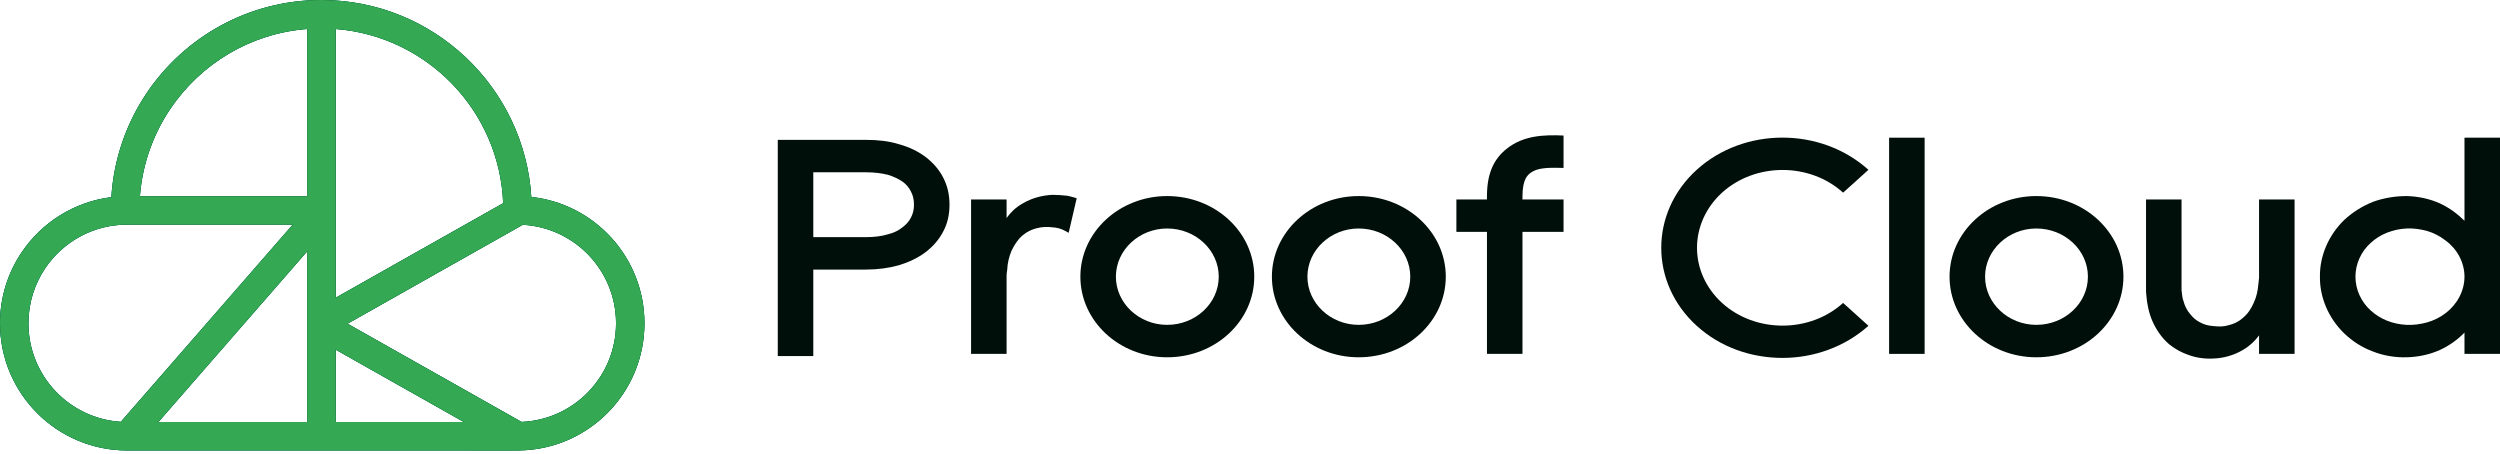
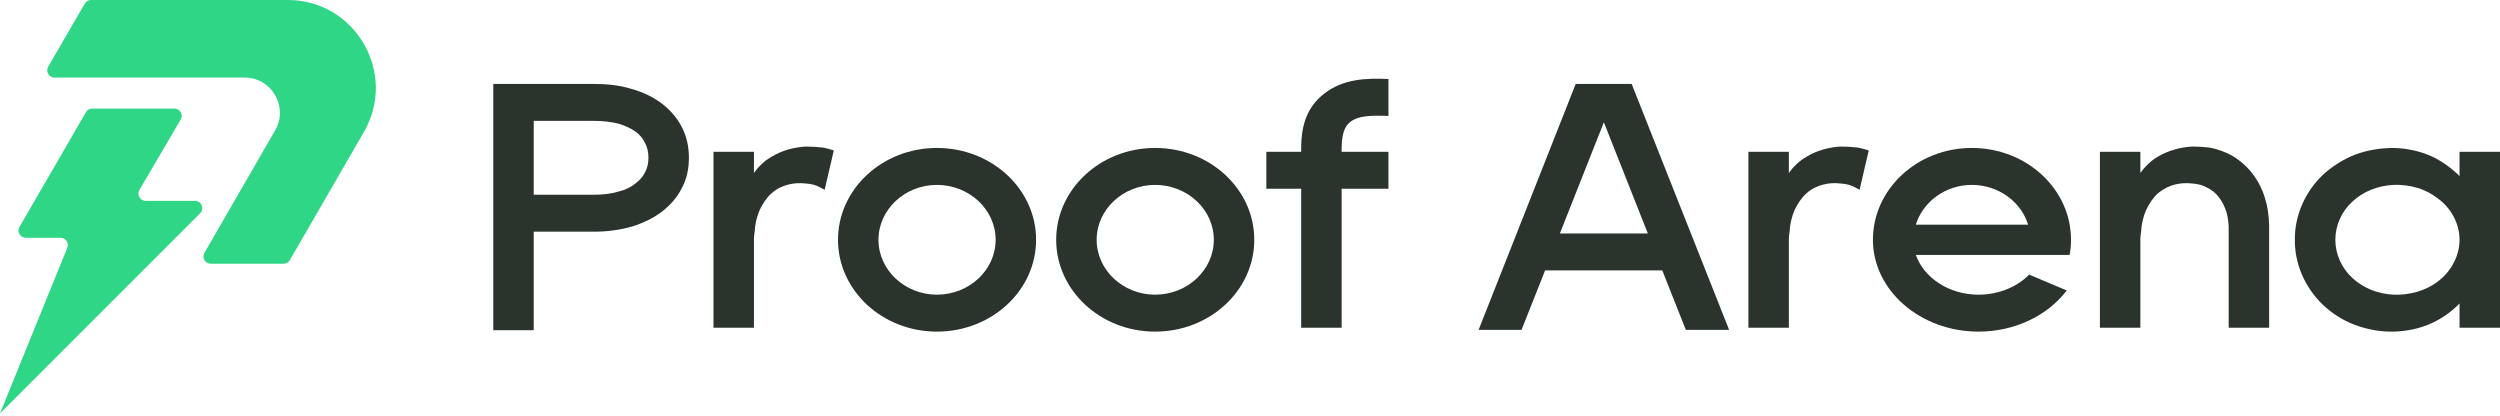
- <svg xmlns="http://www.w3.org/2000/svg" width="193" height="35" viewBox="0 0 193 35" fill="none">
-   <path d="M190.258 10.63H193V27.32H190.258V25.675C189.733 26.224 189.09 26.677 188.374 27.011C187.587 27.368 186.705 27.559 185.799 27.583C184.917 27.607 184.011 27.464 183.176 27.13C182.342 26.82 181.603 26.343 180.983 25.747C179.767 24.578 179.075 22.957 179.099 21.36C179.075 19.762 179.767 18.141 180.983 16.972C181.603 16.4 182.342 15.923 183.176 15.589C184.011 15.28 184.917 15.136 185.799 15.136C186.705 15.16 187.587 15.351 188.374 15.709C189.09 16.043 189.733 16.519 190.258 17.044V10.63ZM188.803 24.173C189.686 23.506 190.258 22.456 190.258 21.36C190.258 20.263 189.686 19.214 188.803 18.57C188.374 18.236 187.874 17.974 187.373 17.831C186.848 17.688 186.324 17.616 185.799 17.64C184.75 17.688 183.749 18.069 183.009 18.761C182.27 19.428 181.841 20.382 181.841 21.36C181.841 22.337 182.27 23.291 183.009 23.959C183.749 24.65 184.75 25.032 185.799 25.079C186.324 25.103 186.848 25.032 187.373 24.889C187.874 24.745 188.374 24.507 188.803 24.173Z" fill="#010F0A" />
-   <path d="M174.399 15.399H177.141V27.32H174.399V25.89C174.09 26.319 173.66 26.724 173.16 27.011C172.492 27.416 171.657 27.654 170.894 27.678C170.513 27.702 170.108 27.678 169.702 27.607C169.297 27.535 168.892 27.392 168.51 27.225C168.129 27.058 167.771 26.82 167.461 26.581C167.151 26.319 166.889 26.009 166.674 25.699C166.245 25.079 165.983 24.436 165.84 23.768C165.768 23.434 165.72 23.124 165.697 22.79C165.673 22.623 165.673 22.48 165.673 22.313V15.399H168.415V22.266C168.415 22.361 168.415 22.48 168.439 22.599C168.462 22.814 168.486 23.029 168.558 23.219C168.653 23.601 168.844 23.982 169.082 24.245C169.297 24.531 169.559 24.745 169.845 24.889C170.155 25.055 170.489 25.151 170.894 25.175C171.3 25.222 171.681 25.222 172.063 25.103C172.444 25.008 172.826 24.841 173.16 24.531C173.517 24.245 173.803 23.816 173.994 23.363C174.209 22.91 174.304 22.433 174.352 21.884C174.376 21.741 174.376 21.598 174.399 21.431V15.399Z" fill="#010F0A" />
-   <path d="M157.205 15.136C160.925 15.136 163.929 17.926 163.929 21.36C163.929 24.793 160.925 27.583 157.205 27.583C153.51 27.583 150.505 24.793 150.505 21.36C150.505 17.926 153.51 15.136 157.205 15.136ZM157.205 25.079C159.399 25.079 161.187 23.41 161.187 21.36C161.187 19.309 159.399 17.64 157.205 17.64C155.036 17.64 153.247 19.309 153.247 21.36C153.247 23.41 155.036 25.079 157.205 25.079Z" fill="#010F0A" />
-   <path d="M148.581 27.32H145.839V10.63H148.581V27.32Z" fill="#010F0A" />
-   <path d="M132.941 23.386C135.516 25.723 139.712 25.723 142.287 23.386L144.243 25.151C142.407 26.796 139.998 27.631 137.614 27.631C135.206 27.631 132.821 26.82 130.985 25.151C127.337 21.837 127.337 16.424 130.985 13.11C134.634 9.795 140.571 9.795 144.243 13.11L142.287 14.874C139.712 12.537 135.516 12.537 132.941 14.874C130.365 17.235 130.365 21.026 132.941 23.386Z" fill="#010F0A" />
-   <path d="M118.155 13.348C117.941 13.515 117.535 13.825 117.535 15.16V15.399H120.706V17.902H117.535V27.32H114.793V17.902H112.433V15.399H114.793V15.16C114.793 13.467 115.27 12.299 116.343 11.464C117.607 10.463 119.18 10.392 120.706 10.463V12.967C119.443 12.919 118.656 12.967 118.155 13.348Z" fill="#010F0A" />
-   <path d="M104.891 15.136C108.61 15.136 111.615 17.926 111.615 21.36C111.615 24.793 108.61 27.583 104.891 27.583C101.195 27.583 98.191 24.793 98.191 21.36C98.191 17.926 101.195 15.136 104.891 15.136ZM104.891 25.079C107.084 25.079 108.873 23.41 108.873 21.36C108.873 19.309 107.084 17.64 104.891 17.64C102.721 17.64 100.933 19.309 100.933 21.36C100.933 23.41 102.721 25.079 104.891 25.079Z" fill="#010F0A" />
-   <path d="M90.105 15.136C93.825 15.136 96.829 17.926 96.829 21.36C96.829 24.793 93.825 27.583 90.105 27.583C86.409 27.583 83.405 24.793 83.405 21.36C83.405 17.926 86.409 15.136 90.105 15.136ZM90.105 25.079C92.299 25.079 94.087 23.41 94.087 21.36C94.087 19.309 92.299 17.64 90.105 17.64C87.935 17.64 86.147 19.309 86.147 21.36C86.147 23.41 87.935 25.079 90.105 25.079Z" fill="#010F0A" />
-   <path d="M82.405 15.113C82.644 15.16 82.882 15.232 83.121 15.303L82.501 17.974C82.405 17.926 82.334 17.878 82.238 17.831C81.952 17.664 81.618 17.569 81.213 17.545C80.784 17.497 80.426 17.521 80.045 17.616C79.663 17.712 79.282 17.878 78.924 18.188C78.59 18.474 78.304 18.904 78.09 19.357C77.899 19.81 77.779 20.311 77.756 20.835C77.732 20.978 77.708 21.145 77.708 21.288V27.32H74.966V15.399H77.708V16.829C78.018 16.4 78.423 15.995 78.948 15.709C79.615 15.303 80.426 15.089 81.213 15.041C81.594 15.041 82 15.065 82.405 15.113Z" fill="#010F0A" />
-   <path d="M72.825 13.73C73.158 14.373 73.301 15.065 73.301 15.804C73.301 16.543 73.158 17.235 72.825 17.855C72.514 18.474 72.038 19.023 71.442 19.476C70.869 19.905 70.178 20.239 69.391 20.477C68.628 20.692 67.77 20.811 66.84 20.811H62.786V27.487H60.044V10.797H66.84C67.77 10.797 68.628 10.892 69.391 11.131C70.178 11.345 70.869 11.679 71.442 12.108C72.038 12.561 72.514 13.11 72.825 13.73ZM70.321 16.805C70.488 16.495 70.559 16.162 70.559 15.804C70.559 15.423 70.488 15.089 70.321 14.779C70.178 14.493 69.987 14.254 69.701 14.04C69.391 13.825 69.01 13.634 68.533 13.491C68.056 13.372 67.484 13.3 66.84 13.3H62.786V18.308H66.84C67.484 18.308 68.056 18.236 68.533 18.093C69.01 17.974 69.391 17.783 69.677 17.545C69.963 17.33 70.178 17.092 70.321 16.805Z" fill="#010F0A" />
-   <path fill-rule="evenodd" clip-rule="evenodd" d="M13.143 8.414C15.477 4.945 19.313 2.576 23.717 2.238V15.145H10.803C10.995 12.664 11.83 10.365 13.143 8.414ZM12.229 32.58L23.717 19.402V32.58H18.362H12.229ZM35.81 32.58H25.913V26.994L35.81 32.58ZM40.266 32.572L26.83 24.99L40.362 17.353C44.373 17.573 47.557 20.895 47.557 24.96C47.557 29.058 44.322 32.401 40.266 32.572ZM38.844 15.688L25.913 22.985V2.239C32.972 2.789 38.567 8.556 38.844 15.688ZM41.018 15.204C40.482 6.717 33.429 0 24.808 0C19.188 0 14.236 2.855 11.321 7.188C9.759 9.51 8.781 12.259 8.596 15.22C5.71 15.578 3.212 17.189 1.666 19.488C0.614 21.052 0 22.936 0 24.96C0 30.381 4.394 34.776 9.815 34.776H18.362H39.938H40.097V34.774C45.445 34.689 49.753 30.328 49.753 24.96C49.753 19.905 45.931 15.742 41.018 15.204ZM9.815 17.341C7.181 17.341 4.858 18.677 3.488 20.714C2.672 21.927 2.196 23.386 2.196 24.96C2.196 29.005 5.348 32.313 9.329 32.564L22.6 17.341H9.815Z" fill="url(#paint0_linear_1382_3949)" />
-   <path fill-rule="evenodd" clip-rule="evenodd" d="M13.143 8.414C15.477 4.945 19.313 2.576 23.717 2.238V15.145H10.803C10.995 12.664 11.83 10.365 13.143 8.414ZM12.229 32.58L23.717 19.402V32.58H18.362H12.229ZM35.81 32.58H25.913V26.994L35.81 32.58ZM40.266 32.572L26.83 24.99L40.362 17.353C44.373 17.573 47.557 20.895 47.557 24.96C47.557 29.058 44.322 32.401 40.266 32.572ZM38.844 15.688L25.913 22.985V2.239C32.972 2.789 38.567 8.556 38.844 15.688ZM41.018 15.204C40.482 6.717 33.429 0 24.808 0C19.188 0 14.236 2.855 11.321 7.188C9.759 9.51 8.781 12.259 8.596 15.22C5.71 15.578 3.212 17.189 1.666 19.488C0.614 21.052 0 22.936 0 24.96C0 30.381 4.394 34.776 9.815 34.776H18.362H39.938H40.097V34.774C45.445 34.689 49.753 30.328 49.753 24.96C49.753 19.905 45.931 15.742 41.018 15.204ZM9.815 17.341C7.181 17.341 4.858 18.677 3.488 20.714C2.672 21.927 2.196 23.386 2.196 24.96C2.196 29.005 5.348 32.313 9.329 32.564L22.6 17.341H9.815Z" fill="#010F0A" />
-   <path fill-rule="evenodd" clip-rule="evenodd" d="M13.143 8.414C15.477 4.945 19.313 2.576 23.717 2.238V15.145H10.803C10.995 12.664 11.83 10.365 13.143 8.414ZM12.229 32.58L23.717 19.402V32.58H18.362H12.229ZM35.81 32.58H25.913V26.994L35.81 32.58ZM40.266 32.572L26.83 24.99L40.362 17.353C44.373 17.573 47.557 20.895 47.557 24.96C47.557 29.058 44.322 32.401 40.266 32.572ZM38.844 15.688L25.913 22.985V2.239C32.972 2.789 38.567 8.556 38.844 15.688ZM41.018 15.204C40.482 6.717 33.429 0 24.808 0C19.188 0 14.236 2.855 11.321 7.188C9.759 9.51 8.781 12.259 8.596 15.22C5.71 15.578 3.212 17.189 1.666 19.488C0.614 21.052 0 22.936 0 24.96C0 30.381 4.394 34.776 9.815 34.776H18.362H39.938H40.097V34.774C45.445 34.689 49.753 30.328 49.753 24.96C49.753 19.905 45.931 15.742 41.018 15.204ZM9.815 17.341C7.181 17.341 4.858 18.677 3.488 20.714C2.672 21.927 2.196 23.386 2.196 24.96C2.196 29.005 5.348 32.313 9.329 32.564L22.6 17.341H9.815Z" fill="#34A853" />
-   <defs>
-     <linearGradient id="paint0_linear_1382_3949" x1="1.39698e-06" y1="30.332" x2="36.377" y2="28.102" gradientUnits="userSpaceOnUse">
-       <stop stop-color="#0CFFF0" />
-       <stop offset="1" stop-color="#0CFFA7" />
-     </linearGradient>
-   </defs>
+ <svg xmlns="http://www.w3.org/2000/svg" width="872" height="145" viewBox="0 0 872 145" fill="none">
+   <path d="M6.802 79.135L29.975 39.14C30.428 38.358 31.263 37.877 32.167 37.877L60.838 37.877C62.794 37.877 64.012 40.001 63.023 41.69L48.632 66.259C47.643 67.948 48.861 70.072 50.818 70.072H68.015C70.272 70.072 71.402 72.8 69.806 74.396L0 144.202L23.48 86.424C24.157 84.758 22.932 82.937 21.134 82.937H8.994C7.043 82.937 5.824 80.823 6.802 79.135Z" fill="#2FD686" />
+   <path d="M16.816 23.251L29.569 1.262C30.022 0.481 30.857 0 31.76 0H100.367C123.991 0 138.752 25.58 126.931 46.034L101.104 90.721C100.652 91.504 99.816 91.986 98.911 91.986H73.511C71.561 91.986 70.343 89.876 71.317 88.188L95.973 45.462C100.695 37.28 94.79 27.055 85.344 27.055H19.006C17.055 27.055 15.836 24.94 16.816 23.251Z" fill="#2FD686" />
+   <path d="M857.887 52.955H872V114.318H857.887V105.85C855.187 108.672 851.873 111.004 848.191 112.722C844.141 114.563 839.601 115.545 834.937 115.668C830.396 115.791 825.733 114.931 821.437 113.336C817.142 111.741 813.337 109.286 810.147 106.218C803.888 100.204 800.329 91.859 800.451 83.637C800.329 75.414 803.888 67.069 810.147 61.055C813.337 58.11 817.142 55.655 821.437 53.937C825.733 52.342 830.396 51.605 834.937 51.605C839.601 51.728 844.141 52.71 848.191 54.551C851.873 56.269 855.187 58.724 857.887 61.423V52.955ZM850.4 98.118C854.941 94.682 857.887 89.282 857.887 83.637C857.887 77.991 854.941 72.591 850.4 69.278C848.191 67.56 845.614 66.21 843.037 65.473C840.337 64.737 837.637 64.369 834.937 64.492C829.537 64.737 824.383 66.701 820.578 70.26C816.774 73.696 814.565 78.605 814.565 83.637C814.565 88.668 816.774 93.577 820.578 97.014C824.383 100.573 829.537 102.536 834.937 102.782C837.637 102.904 840.337 102.536 843.037 101.8C845.614 101.064 848.191 99.836 850.4 98.118Z" fill="#2B332D" />
+   <path d="M791.477 114.318H777.364V80.937V78.973C777.364 78.482 777.241 77.869 777.241 77.378C777.118 76.151 776.873 75.169 776.627 74.064C776.014 72.101 775.032 70.137 773.928 68.787C772.823 67.314 771.473 66.21 769.878 65.474C768.405 64.615 766.687 64.124 764.6 64.001C762.391 63.755 760.551 63.878 758.587 64.369C756.623 64.86 754.66 65.842 752.819 67.314C751.101 68.787 749.628 70.996 748.523 73.328C747.542 75.66 746.928 78.237 746.805 80.937C746.683 81.673 746.56 82.532 746.56 83.269V114.318H732.447V52.956H746.56V60.319C748.155 58.11 750.242 56.024 752.819 54.551C756.378 52.465 760.551 51.36 764.6 51.115C766.564 51.115 768.65 51.237 770.737 51.483C772.823 51.851 774.909 52.587 776.873 53.447C778.836 54.306 780.555 55.533 782.15 56.883C783.745 58.233 785.095 59.706 786.2 61.301C788.532 64.492 789.759 67.805 790.618 71.242C790.986 72.96 791.232 74.678 791.354 76.273C791.354 77.132 791.477 77.869 791.477 78.728V80.937V114.318Z" fill="#2B332D" />
+   <path d="M719.423 88.914H668.247C671.07 96.891 679.783 102.782 690.092 102.782C697.087 102.782 703.592 100.082 707.764 95.786L720.896 101.309C714.146 110.145 702.733 115.668 690.092 115.668C669.843 115.668 653.275 101.309 653.275 83.637C653.275 65.964 668.738 51.605 687.76 51.605C706.905 51.605 722.369 65.964 722.369 83.637C722.369 85.478 722.246 87.196 721.878 88.914H719.423ZM668.247 78.359H707.396C704.942 70.382 697.087 64.492 687.76 64.492C678.556 64.492 670.702 70.382 668.247 78.359Z" fill="#2B332D" />
+   <path d="M648.132 51.483C649.359 51.728 650.586 52.096 651.813 52.465L648.623 66.21C648.132 65.964 647.764 65.719 647.273 65.474C645.8 64.615 644.082 64.124 641.995 64.001C639.786 63.755 637.946 63.878 635.982 64.369C634.018 64.86 632.055 65.719 630.214 67.314C628.496 68.787 627.023 70.996 625.919 73.328C624.937 75.66 624.323 78.237 624.2 80.937C624.078 81.673 623.955 82.532 623.955 83.269V114.318H609.842V52.956H623.955V60.319C625.55 58.11 627.637 56.024 630.337 54.551C633.773 52.465 637.946 51.36 641.995 51.115C643.959 51.115 646.045 51.237 648.132 51.483Z" fill="#2B332D" />
+   <path d="M569.122 29.27L603.117 115.054H588.021L579.799 94.314H538.932L530.709 115.054H515.737L549.609 29.27H569.122ZM544.086 81.428H574.767L559.427 42.647L544.086 81.428Z" fill="#2B332D" />
+   <path d="M471.156 42.401C470.051 43.261 467.965 44.856 467.965 51.729V52.956H484.287V65.842H467.965V114.318H453.852V65.842H441.702V52.956H453.852V51.729C453.852 43.015 456.306 37.002 461.829 32.706C468.333 27.552 476.433 27.184 484.287 27.552V40.438C477.783 40.192 473.733 40.438 471.156 42.401Z" fill="#2B332D" />
+   <path d="M402.883 51.605C422.028 51.605 437.492 65.964 437.492 83.637C437.492 101.309 422.028 115.668 402.883 115.668C383.861 115.668 368.398 101.309 368.398 83.637C368.398 65.964 383.861 51.605 402.883 51.605ZM402.883 102.782C414.174 102.782 423.378 94.191 423.378 83.637C423.378 73.082 414.174 64.492 402.883 64.492C391.715 64.492 382.511 73.082 382.511 83.637C382.511 94.191 391.715 102.782 402.883 102.782Z" fill="#2B332D" />
+   <path d="M326.78 51.605C345.925 51.605 361.388 65.964 361.388 83.637C361.388 101.309 345.925 115.668 326.78 115.668C307.757 115.668 292.294 101.309 292.294 83.637C292.294 65.964 307.757 51.605 326.78 51.605ZM326.78 102.782C338.07 102.782 347.275 94.191 347.275 83.637C347.275 73.082 338.07 64.492 326.78 64.492C315.612 64.492 306.407 73.082 306.407 83.637C306.407 94.191 315.612 102.782 326.78 102.782Z" fill="#2B332D" />
+   <path d="M287.148 51.483C288.376 51.728 289.603 52.096 290.83 52.465L287.639 66.21C287.148 65.964 286.78 65.719 286.289 65.474C284.817 64.615 283.098 64.124 281.012 64.001C278.803 63.755 276.962 63.878 274.999 64.369C273.035 64.86 271.071 65.719 269.23 67.314C267.512 68.787 266.04 70.996 264.935 73.328C263.953 75.66 263.34 78.237 263.217 80.937C263.094 81.673 262.972 82.532 262.972 83.269V114.318H248.858V52.956H262.972V60.319C264.567 58.11 266.653 56.024 269.353 54.551C272.789 52.465 276.962 51.36 281.012 51.115C282.976 51.115 285.062 51.237 287.148 51.483Z" fill="#2B332D" />
+   <path d="M237.836 44.365C239.554 47.678 240.29 51.237 240.29 55.042C240.29 58.846 239.554 62.405 237.836 65.596C236.24 68.787 233.786 71.61 230.718 73.941C227.772 76.15 224.213 77.869 220.164 79.096C216.236 80.2 211.818 80.814 207.032 80.814H186.169V115.177H172.055V29.27H207.032C211.818 29.27 216.236 29.76 220.164 30.988C224.213 32.092 227.772 33.81 230.718 36.019C233.786 38.351 236.24 41.174 237.836 44.365ZM224.95 60.196C225.809 58.601 226.177 56.883 226.177 55.042C226.177 53.078 225.809 51.36 224.95 49.765C224.213 48.292 223.232 47.065 221.759 45.96C220.164 44.856 218.2 43.874 215.745 43.137C213.291 42.524 210.346 42.156 207.032 42.156H186.169V67.928H207.032C210.346 67.928 213.291 67.56 215.745 66.823C218.2 66.21 220.164 65.228 221.636 64.001C223.109 62.896 224.213 61.669 224.95 60.196Z" fill="#2B332D" />
</svg>
